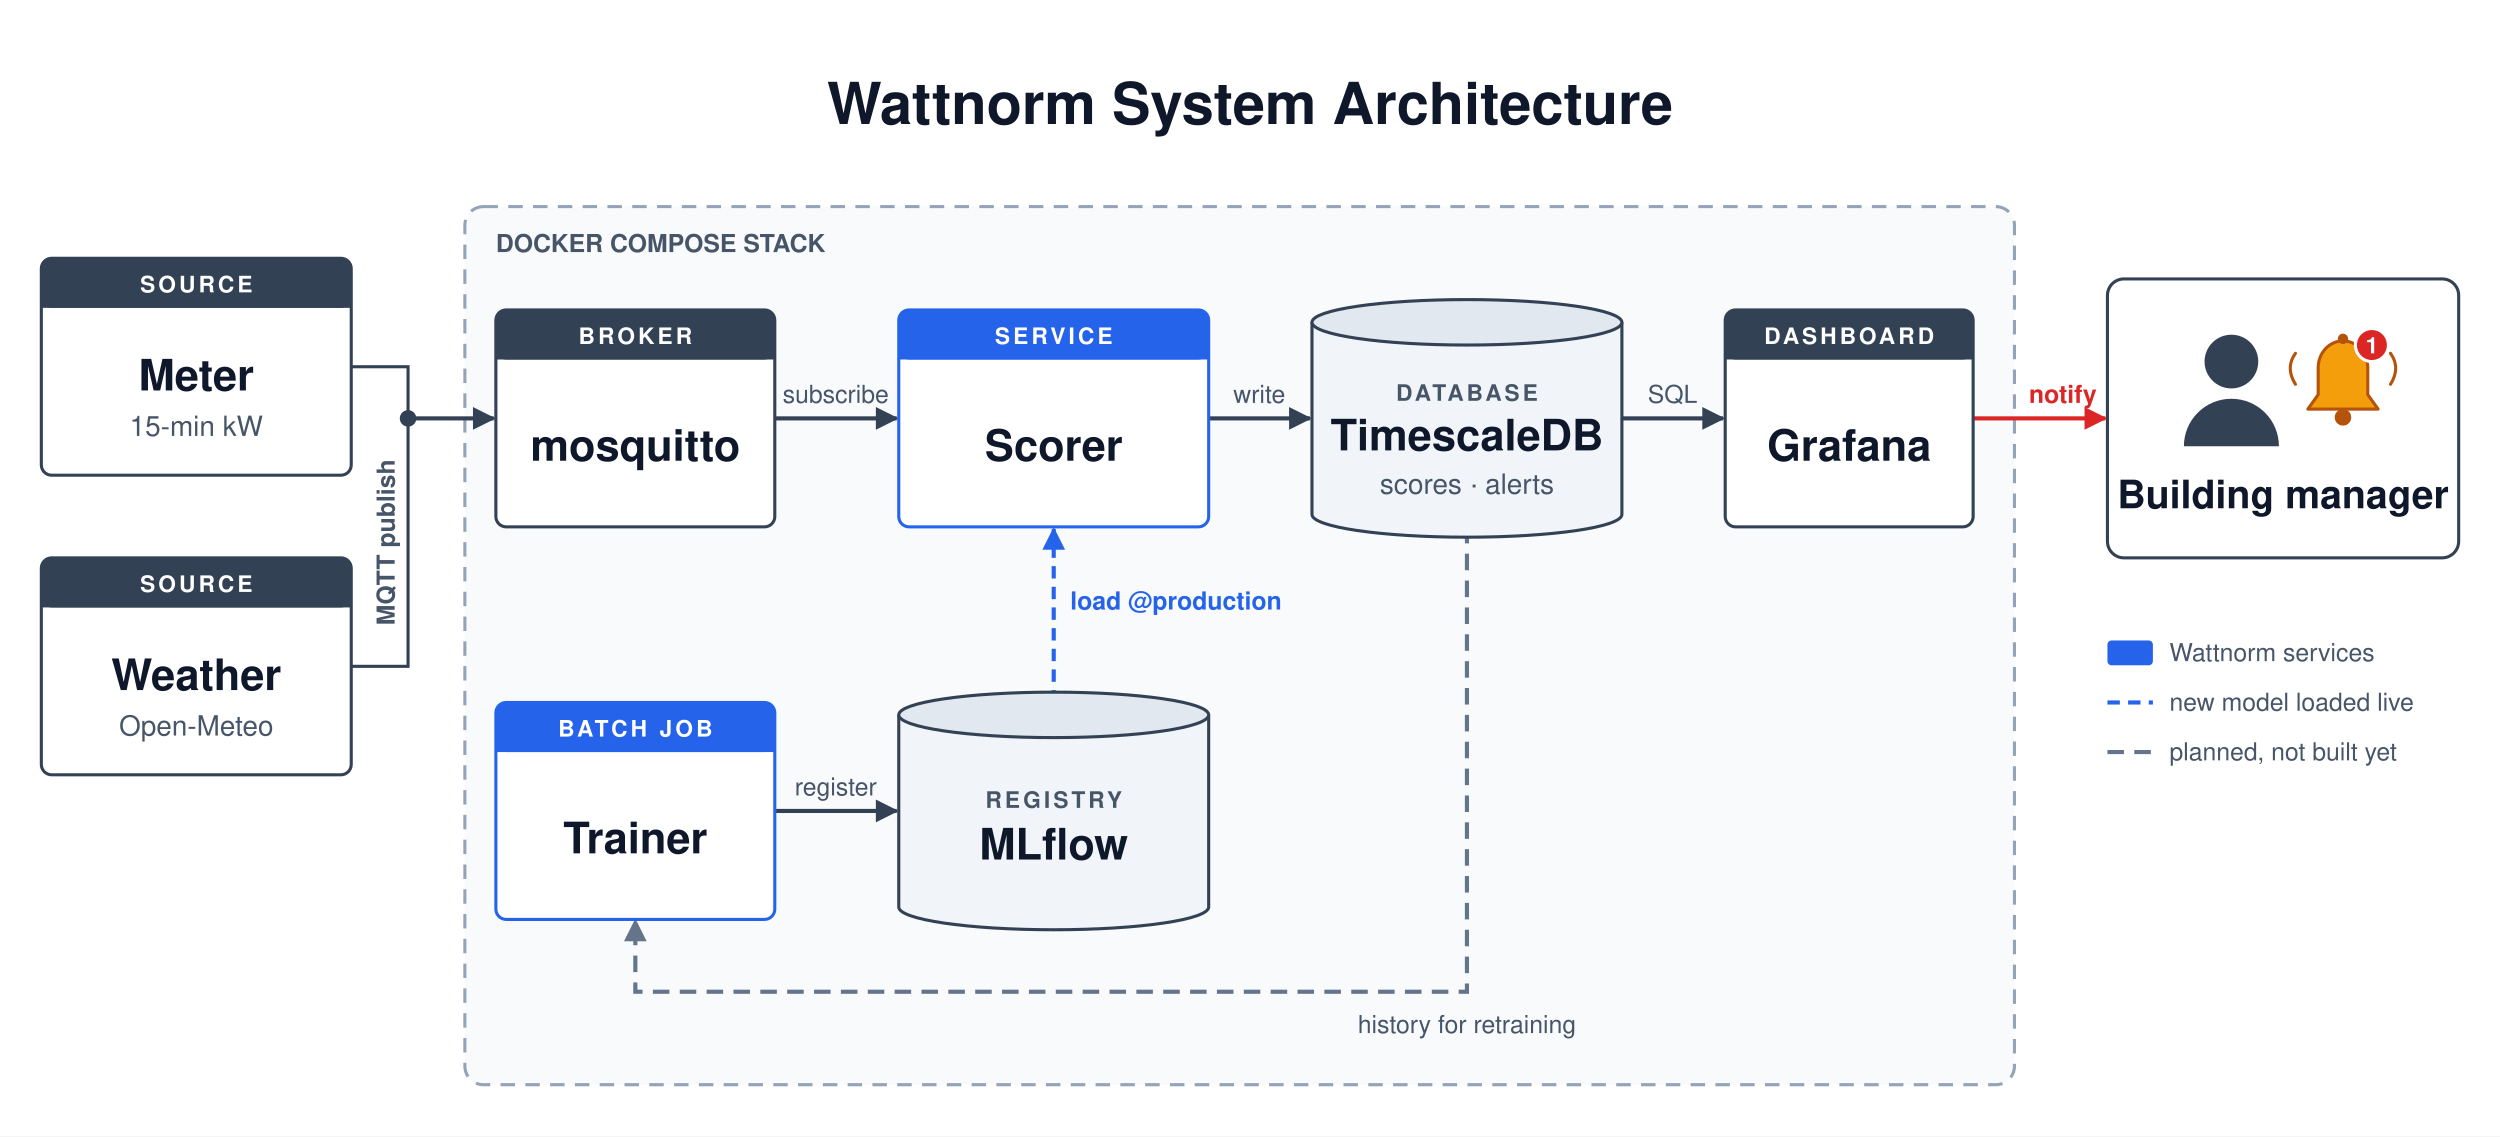
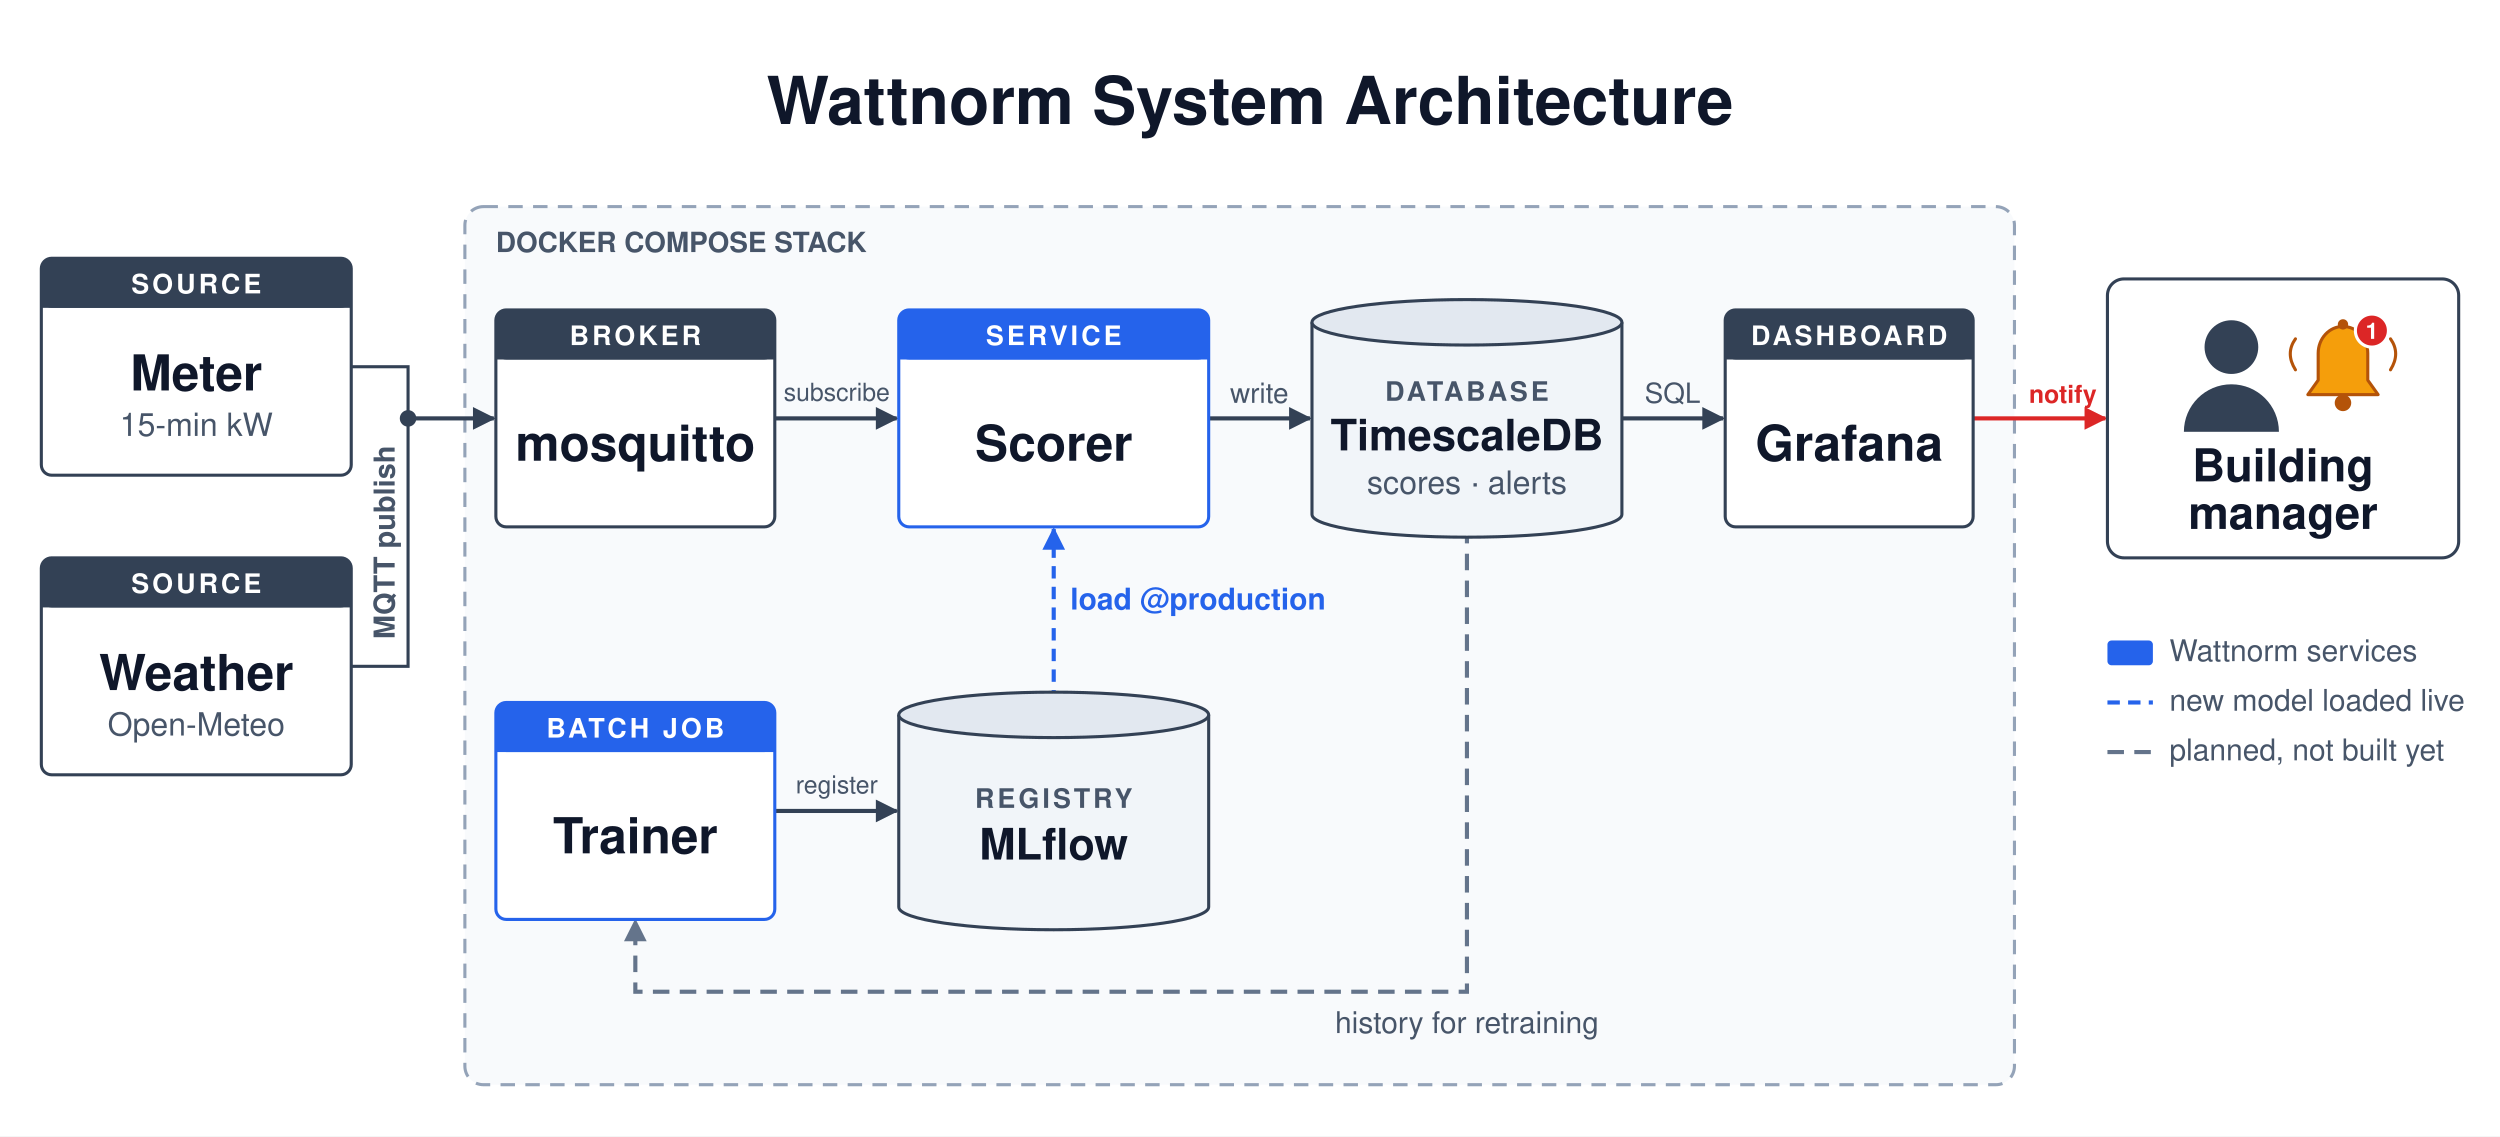
<svg xmlns="http://www.w3.org/2000/svg" width="2420" height="1100" viewBox="0 0 2420 1100" font-family="Helvetica Neue, Helvetica, Arial, sans-serif">
  <defs>
    <marker id="arr" viewBox="0 0 12 12" refX="11" refY="6" markerWidth="22" markerHeight="22" markerUnits="userSpaceOnUse" orient="auto">
      <path d="M0 0 L12 6 L0 12 z" fill="#334155" />
    </marker>
    <marker id="arrb" viewBox="0 0 12 12" refX="11" refY="6" markerWidth="22" markerHeight="22" markerUnits="userSpaceOnUse" orient="auto">
      <path d="M0 0 L12 6 L0 12 z" fill="#2563EB" />
    </marker>
    <marker id="arrg" viewBox="0 0 12 12" refX="11" refY="6" markerWidth="22" markerHeight="22" markerUnits="userSpaceOnUse" orient="auto">
      <path d="M0 0 L12 6 L0 12 z" fill="#64748B" />
    </marker>
    <marker id="arrr" viewBox="0 0 12 12" refX="11" refY="6" markerWidth="22" markerHeight="22" markerUnits="userSpaceOnUse" orient="auto">
      <path d="M0 0 L12 6 L0 12 z" fill="#DC2626" />
    </marker>
  </defs>
  <rect width="2420" height="1100" fill="#FFFFFF" />
-   <text x="1210.0" y="120" text-anchor="middle" font-size="56" font-weight="700" fill="#0F172A">Wattnorm System Architecture</text>
+   <text x="1210.0" y="120" text-anchor="middle" font-size="64" font-weight="700" fill="#0F172A">Wattnorm System Architecture</text>
  <rect x="450" y="200" width="1500" height="850" rx="18" fill="#F8FAFC" stroke="#94A3B8" stroke-width="3" stroke-dasharray="14 10" />
-   <text x="480" y="244" text-anchor="start" font-size="24" font-weight="700" fill="#475569">DOCKER COMPOSE STACK</text>
+   <text x="480" y="244" text-anchor="start" font-size="27" font-weight="700" fill="#475569">DOCKER COMPOSE STACK</text>
  <path d="M 340 355 H 395 V 645 H 340" fill="none" stroke="#334155" stroke-width="3" />
  <circle cx="395" cy="405" r="8" fill="#334155" />
  <path d="M 395 405 H 478" fill="none" stroke="#334155" stroke-width="4" marker-end="url(#arr)" />
-   <text x="382" y="525" transform="rotate(-90 382 525)" text-anchor="middle" font-size="24" font-weight="700" fill="#475569">MQTT publish</text>
+   <text x="382" y="525" transform="rotate(-90 382 525)" text-anchor="middle" font-size="28" font-weight="700" fill="#475569">MQTT publish</text>
  <path d="M 750 405 H 868" fill="none" stroke="#334155" stroke-width="4" marker-end="url(#arr)" />
-   <text x="809" y="390" text-anchor="middle" font-size="24" font-weight="400" fill="#475569">subscribe</text>
+   <text x="810" y="388" text-anchor="middle" font-size="24" font-weight="400" fill="#475569">subscribe</text>
  <path d="M 1170 405 H 1268" fill="none" stroke="#334155" stroke-width="4" marker-end="url(#arr)" />
-   <text x="1219" y="390" text-anchor="middle" font-size="24" font-weight="400" fill="#475569">write</text>
+   <text x="1219" y="390" text-anchor="middle" font-size="27" font-weight="400" fill="#475569">write</text>
  <path d="M 1570 405 H 1668" fill="none" stroke="#334155" stroke-width="4" marker-end="url(#arr)" />
-   <text x="1619" y="390" text-anchor="middle" font-size="24" font-weight="400" fill="#475569">SQL</text>
+   <text x="1619" y="390" text-anchor="middle" font-size="27" font-weight="400" fill="#475569">SQL</text>
  <path d="M 1910 405 H 2038" fill="none" stroke="#DC2626" stroke-width="4" marker-end="url(#arrr)" />
  <text x="1964" y="390" text-anchor="start" font-size="24" font-weight="700" fill="#DC2626">notify</text>
  <path d="M 750 785 H 868" fill="none" stroke="#334155" stroke-width="4" marker-end="url(#arr)" />
-   <text x="809" y="770" text-anchor="middle" font-size="24" font-weight="400" fill="#475569">register</text>
+   <text x="810" y="768" text-anchor="middle" font-size="24" font-weight="400" fill="#475569">register</text>
  <path d="M 1020 680 V 512" fill="none" stroke="#2563EB" stroke-width="4" stroke-dasharray="12 8" marker-end="url(#arrb)" />
-   <text x="1036" y="590" text-anchor="start" font-size="24" font-weight="700" fill="#2563EB">load @production</text>
+   <text x="1036" y="590" text-anchor="start" font-size="29" font-weight="700" fill="#2563EB">load @production</text>
  <path d="M 1420 510 V 960 H 615 V 891" fill="none" stroke="#64748B" stroke-width="4" stroke-dasharray="16 10" marker-end="url(#arrg)" />
-   <text x="1420" y="1000" text-anchor="middle" font-size="24" font-weight="400" fill="#475569">history for retraining</text>
+   <text x="1420" y="1000" text-anchor="middle" font-size="29" font-weight="400" fill="#475569">history for retraining</text>
  <rect x="40" y="250" width="300" height="210" rx="10" fill="#FFFFFF" />
  <rect x="40" y="250" width="300" height="48" rx="10" fill="#334155" />
  <rect x="40" y="280" width="300" height="18" fill="#334155" />
  <rect x="40" y="250" width="300" height="210" rx="10" fill="none" stroke="#334155" stroke-width="3" />
-   <text x="190.0" y="283" text-anchor="middle" font-size="22" font-weight="700" letter-spacing="3" fill="#FFFFFF">SOURCE</text>
-   <text x="190.0" y="378" text-anchor="middle" font-size="42" font-weight="700" fill="#0F172A">Meter</text>
-   <text x="190.0" y="422" text-anchor="middle" font-size="27" fill="#475569">15-min kW</text>
+   <text x="190.0" y="284" text-anchor="middle" font-size="26" font-weight="700" letter-spacing="3" fill="#FFFFFF">SOURCE</text>
+   <text x="190.0" y="378" text-anchor="middle" font-size="48" font-weight="700" fill="#0F172A">Meter</text>
+   <text x="190.0" y="422" text-anchor="middle" font-size="31" fill="#475569">15-min kW</text>
  <rect x="40" y="540" width="300" height="210" rx="10" fill="#FFFFFF" />
  <rect x="40" y="540" width="300" height="48" rx="10" fill="#334155" />
  <rect x="40" y="570" width="300" height="18" fill="#334155" />
  <rect x="40" y="540" width="300" height="210" rx="10" fill="none" stroke="#334155" stroke-width="3" />
-   <text x="190.0" y="573" text-anchor="middle" font-size="22" font-weight="700" letter-spacing="3" fill="#FFFFFF">SOURCE</text>
-   <text x="190.0" y="668" text-anchor="middle" font-size="42" font-weight="700" fill="#0F172A">Weather</text>
-   <text x="190.0" y="712" text-anchor="middle" font-size="27" fill="#475569">Open-Meteo</text>
+   <text x="190.0" y="574" text-anchor="middle" font-size="26" font-weight="700" letter-spacing="3" fill="#FFFFFF">SOURCE</text>
+   <text x="190.0" y="668" text-anchor="middle" font-size="48" font-weight="700" fill="#0F172A">Weather</text>
+   <text x="190.0" y="712" text-anchor="middle" font-size="31" fill="#475569">Open-Meteo</text>
  <rect x="480" y="300" width="270" height="210" rx="10" fill="#FFFFFF" />
  <rect x="480" y="300" width="270" height="48" rx="10" fill="#334155" />
  <rect x="480" y="330" width="270" height="18" fill="#334155" />
  <rect x="480" y="300" width="270" height="210" rx="10" fill="none" stroke="#334155" stroke-width="3" />
-   <text x="615.0" y="333" text-anchor="middle" font-size="22" font-weight="700" letter-spacing="3" fill="#FFFFFF">BROKER</text>
-   <text x="615.0" y="446" text-anchor="middle" font-size="42" font-weight="700" fill="#0F172A">mosquitto</text>
+   <text x="615.0" y="334" text-anchor="middle" font-size="26" font-weight="700" letter-spacing="3" fill="#FFFFFF">BROKER</text>
+   <text x="615.0" y="446" text-anchor="middle" font-size="48" font-weight="700" fill="#0F172A">mosquitto</text>
  <rect x="870" y="300" width="300" height="210" rx="10" fill="#FFFFFF" />
  <rect x="870" y="300" width="300" height="48" rx="10" fill="#2563EB" />
  <rect x="870" y="330" width="300" height="18" fill="#2563EB" />
  <rect x="870" y="300" width="300" height="210" rx="10" fill="none" stroke="#2563EB" stroke-width="3" />
-   <text x="1020.0" y="333" text-anchor="middle" font-size="22" font-weight="700" letter-spacing="3" fill="#FFFFFF">SERVICE</text>
-   <text x="1020.0" y="446" text-anchor="middle" font-size="42" font-weight="700" fill="#0F172A">Scorer</text>
+   <text x="1020.0" y="334" text-anchor="middle" font-size="26" font-weight="700" letter-spacing="3" fill="#FFFFFF">SERVICE</text>
+   <text x="1020.0" y="446" text-anchor="middle" font-size="48" font-weight="700" fill="#0F172A">Scorer</text>
  <path d="M 1270 312 v 186 a 150.0 22 0 0 0 300 0 v -186" fill="#F1F5F9" stroke="#334155" stroke-width="3" />
  <ellipse cx="1420.0" cy="312" rx="150.0" ry="22" fill="#E2E8F0" stroke="#334155" stroke-width="3" />
-   <text x="1420.0" y="388" text-anchor="middle" font-size="22" font-weight="700" letter-spacing="3" fill="#475569">DATABASE</text>
+   <text x="1420.0" y="388" text-anchor="middle" font-size="26" font-weight="700" letter-spacing="3" fill="#475569">DATABASE</text>
  <text x="1420.0" y="436" text-anchor="middle" font-size="42" font-weight="700" fill="#0F172A">TimescaleDB</text>
-   <text x="1420.0" y="478" text-anchor="middle" font-size="27" fill="#475569">scores · alerts</text>
+   <text x="1420.0" y="478" text-anchor="middle" font-size="31" fill="#475569">scores · alerts</text>
  <rect x="1670" y="300" width="240" height="210" rx="10" fill="#FFFFFF" />
  <rect x="1670" y="300" width="240" height="48" rx="10" fill="#334155" />
  <rect x="1670" y="330" width="240" height="18" fill="#334155" />
  <rect x="1670" y="300" width="240" height="210" rx="10" fill="none" stroke="#334155" stroke-width="3" />
-   <text x="1790.0" y="333" text-anchor="middle" font-size="22" font-weight="700" letter-spacing="3" fill="#FFFFFF">DASHBOARD</text>
-   <text x="1790.0" y="446" text-anchor="middle" font-size="42" font-weight="700" fill="#0F172A">Grafana</text>
+   <text x="1790.0" y="334" text-anchor="middle" font-size="26" font-weight="700" letter-spacing="3" fill="#FFFFFF">DASHBOARD</text>
+   <text x="1790.0" y="446" text-anchor="middle" font-size="48" font-weight="700" fill="#0F172A">Grafana</text>
  <rect x="480" y="680" width="270" height="210" rx="10" fill="#FFFFFF" />
  <rect x="480" y="680" width="270" height="48" rx="10" fill="#2563EB" />
  <rect x="480" y="710" width="270" height="18" fill="#2563EB" />
  <rect x="480" y="680" width="270" height="210" rx="10" fill="none" stroke="#2563EB" stroke-width="3" />
-   <text x="615.0" y="713" text-anchor="middle" font-size="22" font-weight="700" letter-spacing="3" fill="#FFFFFF">BATCH JOB</text>
-   <text x="615.0" y="826" text-anchor="middle" font-size="42" font-weight="700" fill="#0F172A">Trainer</text>
+   <text x="615.0" y="714" text-anchor="middle" font-size="26" font-weight="700" letter-spacing="3" fill="#FFFFFF">BATCH JOB</text>
+   <text x="615.0" y="826" text-anchor="middle" font-size="48" font-weight="700" fill="#0F172A">Trainer</text>
  <path d="M 870 692 v 186 a 150.0 22 0 0 0 300 0 v -186" fill="#F1F5F9" stroke="#334155" stroke-width="3" />
  <ellipse cx="1020.0" cy="692" rx="150.0" ry="22" fill="#E2E8F0" stroke="#334155" stroke-width="3" />
-   <text x="1020.0" y="782" text-anchor="middle" font-size="22" font-weight="700" letter-spacing="3" fill="#475569">REGISTRY</text>
+   <text x="1020.0" y="782" text-anchor="middle" font-size="26" font-weight="700" letter-spacing="3" fill="#475569">REGISTRY</text>
  <text x="1020.0" y="832" text-anchor="middle" font-size="42" font-weight="700" fill="#0F172A">MLflow</text>
  <rect x="2040" y="270" width="340" height="270" rx="16" fill="#FFFFFF" stroke="#334155" stroke-width="3" />
-   <circle cx="2160" cy="350" r="26" fill="#334155" />
-   <path d="M 2114 432 a 46 46 0 0 1 92 0 z" fill="#334155" />
-   <path d="M 2234 396 h 68 l -10 -14 v -26 a 24 26 0 0 0 -48 0 v 26 z" fill="#F59E0B" stroke="#B45309" stroke-width="3" stroke-linejoin="round" />
-   <circle cx="2268" cy="404" r="8" fill="#B45309" />
-   <circle cx="2268" cy="328" r="5" fill="#B45309" />
-   <path d="M 2314 342 q 10 14 0 30" fill="none" stroke="#B45309" stroke-width="3" stroke-linecap="round" />
-   <path d="M 2222 342 q -10 14 0 30" fill="none" stroke="#B45309" stroke-width="3" stroke-linecap="round" />
-   <circle cx="2296" cy="334" r="16" fill="#DC2626" stroke="#FFFFFF" stroke-width="3" />
-   <text x="2296" y="342" text-anchor="middle" font-size="22" font-weight="700" fill="#FFFFFF">1</text>
-   <text x="2210.0" y="492" text-anchor="middle" font-size="38" font-weight="700" fill="#0F172A">Building manager</text>
+   <circle cx="2160" cy="336" r="26" fill="#334155" />
+   <path d="M 2114 418 a 46 46 0 0 1 92 0 z" fill="#334155" />
+   <path d="M 2234 382 h 68 l -10 -14 v -26 a 24 26 0 0 0 -48 0 v 26 z" fill="#F59E0B" stroke="#B45309" stroke-width="3" stroke-linejoin="round" />
+   <circle cx="2268" cy="390" r="8" fill="#B45309" />
+   <circle cx="2268" cy="314" r="5" fill="#B45309" />
+   <path d="M 2314 328 q 10 14 0 30" fill="none" stroke="#B45309" stroke-width="3" stroke-linecap="round" />
+   <path d="M 2222 328 q -10 14 0 30" fill="none" stroke="#B45309" stroke-width="3" stroke-linecap="round" />
+   <circle cx="2296" cy="320" r="16" fill="#DC2626" stroke="#FFFFFF" stroke-width="3" />
+   <text x="2296" y="328" text-anchor="middle" font-size="22" font-weight="700" fill="#FFFFFF">1</text>
+   <text x="2210.0" y="466" text-anchor="middle" font-size="44" font-weight="700" fill="#0F172A">Building</text>
+   <text x="2210.0" y="512" text-anchor="middle" font-size="44" font-weight="700" fill="#0F172A">manager</text>
  <rect x="2040" y="620" width="44" height="24" rx="4" fill="#2563EB" />
-   <text x="2100" y="640" text-anchor="start" font-size="24" font-weight="400" fill="#475569">Wattnorm services</text>
+   <text x="2100" y="640" text-anchor="start" font-size="29" font-weight="400" fill="#475569">Wattnorm services</text>
  <line x1="2040" y1="680" x2="2084" y2="680" stroke="#2563EB" stroke-width="4" stroke-dasharray="12 8" />
-   <text x="2100" y="688" text-anchor="start" font-size="24" font-weight="400" fill="#475569">new model loaded live</text>
+   <text x="2100" y="688" text-anchor="start" font-size="29" font-weight="400" fill="#475569">new model loaded live</text>
  <line x1="2040" y1="728" x2="2084" y2="728" stroke="#64748B" stroke-width="4" stroke-dasharray="16 10" />
-   <text x="2100" y="736" text-anchor="start" font-size="24" font-weight="400" fill="#475569">planned, not built yet</text>
+   <text x="2100" y="736" text-anchor="start" font-size="29" font-weight="400" fill="#475569">planned, not built yet</text>
</svg>
